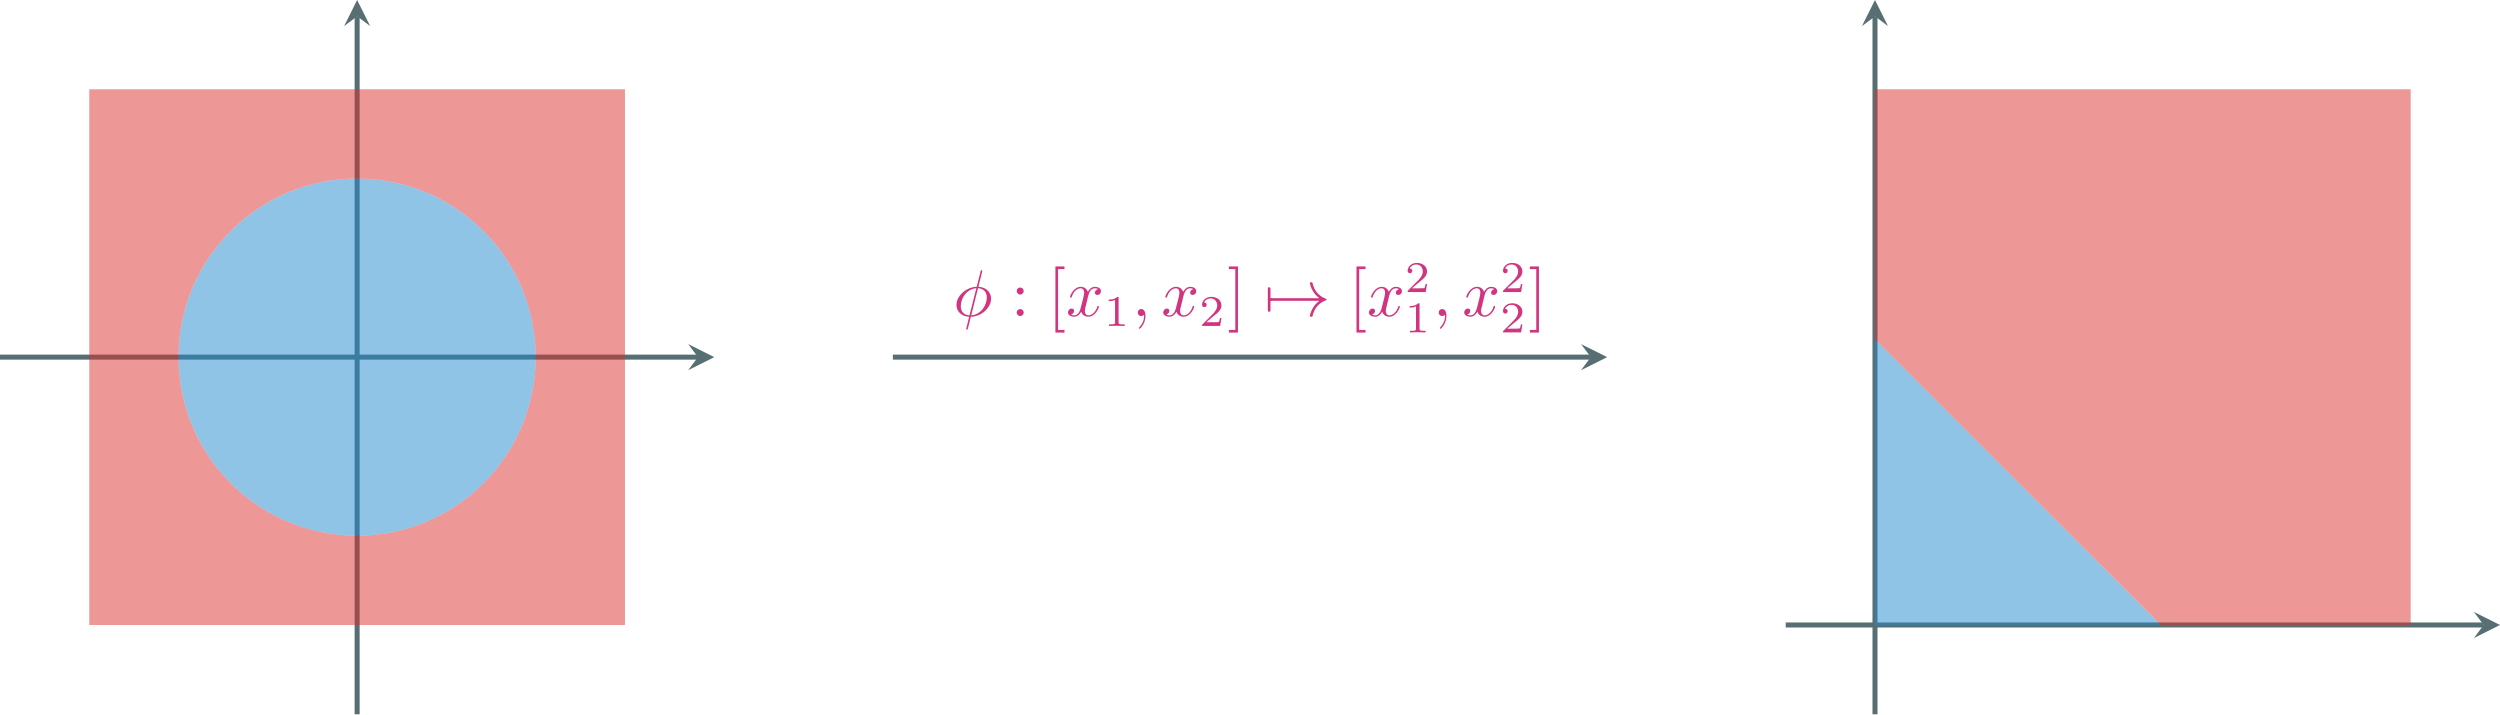
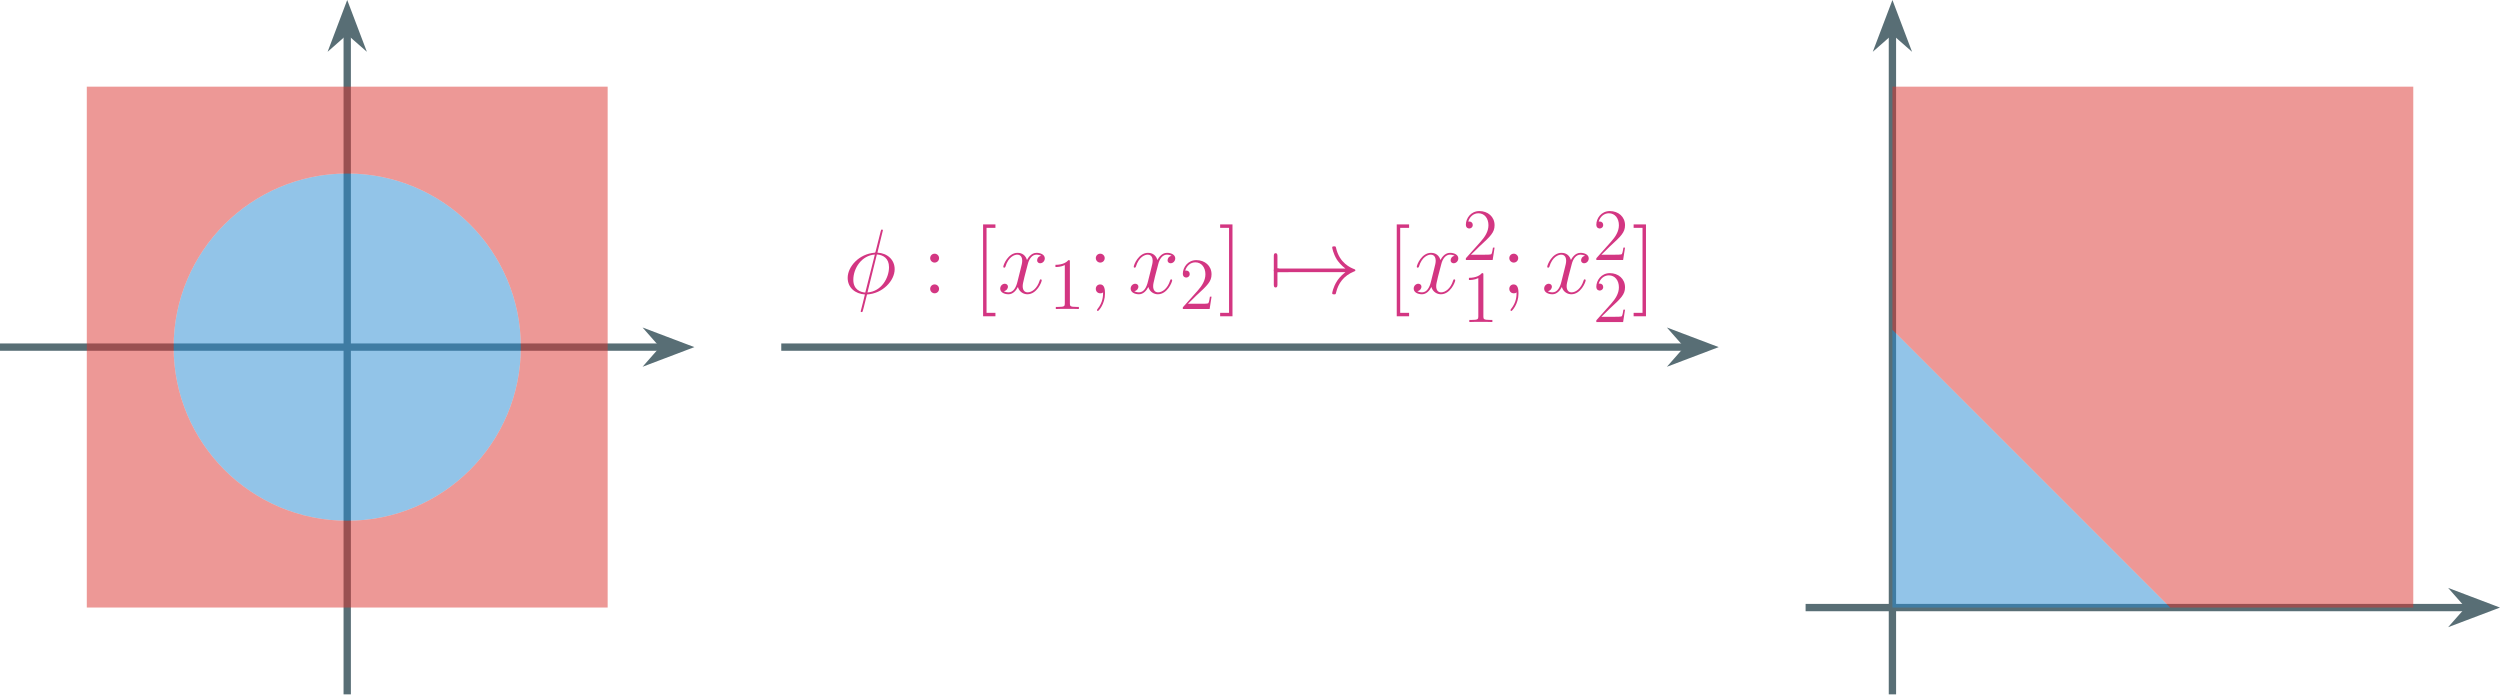
- <svg xmlns="http://www.w3.org/2000/svg" xmlns:xlink="http://www.w3.org/1999/xlink" width="396.855pt" height="113.387pt" viewBox="0 0 396.855 113.387" version="1.2" id="svg157">
-   <defs id="defs46">
-     <g id="g44">
-       <symbol overflow="visible" id="glyph0-0">
-         <path style="stroke:none" d="" id="path2" />
-       </symbol>
-       <symbol overflow="visible" id="glyph0-1">
-         <path style="stroke:none" d="m 4.594,-7.031 c 0,-0.031 0.031,-0.141 0.031,-0.156 0,0 0,-0.094 -0.125,-0.094 -0.109,0 -0.125,0.031 -0.156,0.203 L 3.734,-4.656 c -1.672,0.062 -3.219,1.453 -3.219,2.875 0,1 0.734,1.828 2.016,1.906 C 2.453,0.453 2.375,0.781 2.281,1.109 2.156,1.609 2.062,2 2.062,2.031 c 0,0.109 0.062,0.125 0.125,0.125 0.047,0 0.062,-0.016 0.094,-0.047 C 2.312,2.094 2.375,1.844 2.406,1.688 L 2.797,0.125 C 4.5,0.078 6.016,-1.344 6.016,-2.75 6.016,-3.578 5.453,-4.547 4,-4.656 Z m -2.016,6.922 c -0.625,-0.031 -1.375,-0.391 -1.375,-1.438 0,-1.266 0.891,-2.734 2.469,-2.875 z m 1.359,-4.312 c 0.797,0.047 1.391,0.531 1.391,1.453 0,1.234 -0.891,2.734 -2.469,2.859 z m 0,0" id="path5" />
-       </symbol>
-       <symbol overflow="visible" id="glyph0-2">
-         <path style="stroke:none" d="M 3.5,-3.172 C 3.562,-3.438 3.812,-4.406 4.547,-4.406 c 0.047,0 0.297,0 0.531,0.125 -0.297,0.062 -0.516,0.328 -0.516,0.578 0,0.172 0.125,0.359 0.406,0.359 0.234,0 0.562,-0.188 0.562,-0.609 0,-0.547 -0.625,-0.688 -0.969,-0.688 -0.609,0 -0.984,0.562 -1.109,0.797 -0.266,-0.688 -0.828,-0.797 -1.125,-0.797 -1.094,0 -1.703,1.359 -1.703,1.609 0,0.109 0.109,0.109 0.125,0.109 0.094,0 0.125,-0.016 0.141,-0.109 0.359,-1.109 1.047,-1.375 1.406,-1.375 0.203,0 0.562,0.094 0.562,0.703 0,0.328 -0.172,1.031 -0.562,2.5 -0.172,0.641 -0.531,1.094 -1,1.094 -0.062,0 -0.297,0 -0.516,-0.141 0.266,-0.047 0.484,-0.281 0.484,-0.562 0,-0.297 -0.219,-0.375 -0.391,-0.375 -0.312,0 -0.578,0.281 -0.578,0.609 0,0.484 0.531,0.688 1,0.688 0.688,0 1.062,-0.734 1.094,-0.797 0.125,0.391 0.5,0.797 1.141,0.797 1.078,0 1.672,-1.344 1.672,-1.609 0,-0.109 -0.094,-0.109 -0.125,-0.109 -0.094,0 -0.109,0.047 -0.125,0.125 -0.359,1.109 -1.062,1.375 -1.406,1.375 -0.406,0 -0.578,-0.344 -0.578,-0.703 0,-0.234 0.062,-0.453 0.188,-0.922 z m 0,0" id="path8" />
-       </symbol>
-       <symbol overflow="visible" id="glyph0-3">
-         <path style="stroke:none" d="m 2.125,-0.016 c 0,-0.688 -0.25,-1.094 -0.672,-1.094 -0.344,0 -0.547,0.266 -0.547,0.547 0,0.297 0.203,0.562 0.547,0.562 0.125,0 0.266,-0.047 0.375,-0.141 0.031,-0.016 0.047,-0.031 0.047,-0.031 0.016,0 0.031,0.016 0.031,0.156 0,0.781 -0.375,1.406 -0.719,1.766 -0.109,0.109 -0.109,0.125 -0.109,0.156 0,0.078 0.047,0.125 0.094,0.125 0.125,0 0.953,-0.812 0.953,-2.047 z m 0,0" id="path11" />
-       </symbol>
-       <symbol overflow="visible" id="glyph1-0">
-         <path style="stroke:none" d="" id="path14" />
-       </symbol>
-       <symbol overflow="visible" id="glyph1-1">
-         <path style="stroke:none" d="m 2.016,-3.969 c 0,-0.312 -0.25,-0.562 -0.562,-0.562 -0.297,0 -0.547,0.25 -0.547,0.562 0,0.297 0.25,0.562 0.547,0.562 0.312,0 0.562,-0.266 0.562,-0.562 z m 0,3.406 c 0,-0.297 -0.25,-0.547 -0.562,-0.547 -0.297,0 -0.547,0.25 -0.547,0.547 0,0.312 0.25,0.562 0.547,0.562 0.312,0 0.562,-0.25 0.562,-0.562 z m 0,0" id="path17" />
-       </symbol>
-       <symbol overflow="visible" id="glyph1-2">
-         <path style="stroke:none" d="M 2.672,2.625 V 2.203 H 1.656 v -9.656 H 2.672 V -7.875 h -1.438 v 10.5 z m 0,0" id="path20" />
-       </symbol>
-       <symbol overflow="visible" id="glyph1-3">
-         <path style="stroke:none" d="m 1.672,-7.875 h -1.438 v 0.422 H 1.25 v 9.656 H 0.234 V 2.625 h 1.438 z m 0,0" id="path23" />
-       </symbol>
-       <symbol overflow="visible" id="glyph2-0">
-         <path style="stroke:none" d="" id="path26" />
-       </symbol>
-       <symbol overflow="visible" id="glyph2-1">
-         <path style="stroke:none" d="m 2.328,-4.438 c 0,-0.188 0,-0.188 -0.203,-0.188 -0.453,0.438 -1.078,0.438 -1.359,0.438 v 0.25 c 0.156,0 0.625,0 1,-0.188 v 3.547 c 0,0.234 0,0.328 -0.688,0.328 H 0.812 V 0 c 0.125,0 0.984,-0.031 1.234,-0.031 0.219,0 1.094,0.031 1.25,0.031 V -0.25 H 3.031 c -0.703,0 -0.703,-0.094 -0.703,-0.328 z m 0,0" id="path29" />
-       </symbol>
-       <symbol overflow="visible" id="glyph2-2">
-         <path style="stroke:none" d="M 3.516,-1.266 H 3.281 c -0.016,0.156 -0.094,0.562 -0.188,0.625 C 3.047,-0.594 2.516,-0.594 2.406,-0.594 H 1.125 c 0.734,-0.641 0.984,-0.844 1.391,-1.172 0.516,-0.406 1,-0.844 1,-1.5 0,-0.844 -0.734,-1.359 -1.625,-1.359 -0.859,0 -1.453,0.609 -1.453,1.25 0,0.344 0.297,0.391 0.375,0.391 0.156,0 0.359,-0.125 0.359,-0.375 0,-0.125 -0.047,-0.375 -0.406,-0.375 C 0.984,-4.219 1.453,-4.375 1.781,-4.375 c 0.703,0 1.062,0.547 1.062,1.109 0,0.609 -0.438,1.078 -0.656,1.328 L 0.516,-0.266 C 0.438,-0.203 0.438,-0.188 0.438,0 h 2.875 z m 0,0" id="path32" />
-       </symbol>
-       <symbol overflow="visible" id="glyph3-0">
-         <path style="stroke:none" d="" id="path35" />
-       </symbol>
-       <symbol overflow="visible" id="glyph3-1">
-         <path style="stroke:none" d="m 1,-2.422 c 0.062,0 0.297,0 0.297,-0.203 C 1.297,-2.828 1.062,-2.828 1,-2.828 v -1.375 c 0,-0.172 0,-0.375 -0.219,-0.375 -0.203,0 -0.203,0.203 -0.203,0.375 v 3.156 c 0,0.172 0,0.375 0.203,0.375 C 1,-0.672 1,-0.875 1,-1.047 Z m 0,0" id="path38" />
-       </symbol>
-       <symbol overflow="visible" id="glyph3-2">
-         <path style="stroke:none" d="M 8.75,-2.422 C 8.172,-1.969 7.891,-1.547 7.812,-1.406 7.344,-0.688 7.25,-0.016 7.25,-0.016 c 0,0.125 0.125,0.125 0.219,0.125 0.172,0 0.188,-0.016 0.234,-0.203 C 7.938,-1.125 8.562,-2 9.75,-2.484 9.875,-2.531 9.906,-2.547 9.906,-2.625 c 0,-0.078 -0.062,-0.109 -0.094,-0.109 -0.453,-0.188 -1.734,-0.703 -2.125,-2.469 -0.031,-0.125 -0.047,-0.156 -0.219,-0.156 -0.094,0 -0.219,0 -0.219,0.125 0,0.016 0.094,0.672 0.547,1.375 C 8,-3.531 8.312,-3.172 8.75,-2.828 H 0.953 c -0.188,0 -0.375,0 -0.375,0.203 0,0.203 0.188,0.203 0.375,0.203 z m 0,0" id="path41" />
-       </symbol>
+ <svg xmlns="http://www.w3.org/2000/svg" xmlns:xlink="http://www.w3.org/1999/xlink" width="408.18pt" height="113.37pt" viewBox="0 0 408.18 113.37" version="1.1" id="svg148">
+   <defs id="defs38">
+     <g id="g36">
+       <g id="glyph-0-0" />
+       <g id="glyph-0-1">
+         <path d="m 6.453,-10.281 c 0,-0.125 -0.109,-0.125 -0.156,-0.125 -0.125,0 -0.141,0.031 -0.203,0.281 l -0.812,3.219 C 5.234,-6.703 5.219,-6.688 5.203,-6.672 5.188,-6.641 5.078,-6.625 5.062,-6.625 c -2.469,0.203 -4.359,2.234 -4.359,4.109 0,1.609 1.25,2.609 2.812,2.703 -0.125,0.453 -0.234,0.938 -0.344,1.406 -0.219,0.797 -0.344,1.281 -0.344,1.344 0,0.031 0,0.125 0.156,0.125 C 3.031,3.062 3.094,3.062 3.125,3 3.156,2.969 3.234,2.609 3.297,2.422 L 3.859,0.188 c 2.562,-0.141 4.516,-2.25 4.516,-4.125 0,-1.516 -1.141,-2.609 -2.812,-2.703 z m -0.984,3.938 c 1,0.062 1.984,0.609 1.984,2.078 0,1.703 -1.188,3.953 -3.516,4.125 z M 3.578,-0.125 C 2.844,-0.172 1.625,-0.562 1.625,-2.203 c 0,-1.891 1.359,-3.984 3.516,-4.125 z m 0,0" id="path3" />
+       </g>
+       <g id="glyph-0-2">
+         <path d="m 7.109,-6.125 c -0.484,0.094 -0.656,0.453 -0.656,0.734 0,0.359 0.281,0.484 0.484,0.484 0.453,0 0.766,-0.391 0.766,-0.797 0,-0.625 -0.719,-0.906 -1.344,-0.906 -0.922,0 -1.422,0.891 -1.562,1.172 C 4.453,-6.562 3.531,-6.609 3.25,-6.609 c -1.531,0 -2.328,1.953 -2.328,2.297 0,0.047 0.047,0.125 0.156,0.125 0.125,0 0.156,-0.094 0.188,-0.141 C 1.766,-6 2.781,-6.312 3.203,-6.312 c 0.688,0 0.812,0.625 0.812,0.984 C 4.016,-5 3.938,-4.656 3.75,-3.938 L 3.234,-1.875 c -0.219,0.906 -0.656,1.719 -1.453,1.719 -0.078,0 -0.453,0 -0.766,-0.188 C 1.562,-0.453 1.688,-0.906 1.688,-1.078 1.688,-1.375 1.453,-1.562 1.172,-1.562 c -0.359,0 -0.75,0.312 -0.75,0.797 0,0.625 0.703,0.922 1.344,0.922 0.719,0 1.234,-0.578 1.547,-1.188 0.25,0.875 1,1.188 1.547,1.188 1.531,0 2.344,-1.969 2.344,-2.297 0,-0.078 -0.062,-0.141 -0.156,-0.141 -0.125,0 -0.141,0.078 -0.188,0.203 -0.406,1.312 -1.281,1.922 -1.953,1.922 -0.531,0 -0.812,-0.391 -0.812,-1 0,-0.328 0.062,-0.562 0.297,-1.562 L 4.922,-4.75 c 0.219,-0.906 0.734,-1.562 1.422,-1.562 0.031,0 0.453,0 0.766,0.188 z m 0,0" id="path6" />
+       </g>
+       <g id="glyph-1-0" />
+       <g id="glyph-1-1">
+         <path d="m 2.766,-5.75 c 0,-0.406 -0.344,-0.719 -0.719,-0.719 -0.438,0 -0.734,0.344 -0.734,0.719 0,0.453 0.375,0.734 0.719,0.734 0.406,0 0.734,-0.312 0.734,-0.734 z m 0,5.016 c 0,-0.406 -0.344,-0.719 -0.719,-0.719 -0.438,0 -0.734,0.344 -0.734,0.719 C 1.312,-0.281 1.688,0 2.031,0 2.438,0 2.766,-0.312 2.766,-0.734 Z m 0,0" id="path10" />
+       </g>
+       <g id="glyph-1-2">
+         <path d="M 3.75,3.75 V 3.188 H 2.297 v -13.875 H 3.75 V -11.25 H 1.734 v 15 z m 0,0" id="path13" />
+       </g>
+       <g id="glyph-1-3">
+         <path d="m 2.766,-5.75 c 0,-0.406 -0.344,-0.719 -0.719,-0.719 -0.438,0 -0.734,0.344 -0.734,0.719 0,0.453 0.375,0.734 0.719,0.734 0.406,0 0.734,-0.312 0.734,-0.734 z M 2.5,-0.156 C 2.5,0.375 2.5,1.438 1.594,2.562 1.5,2.688 1.5,2.719 1.5,2.75 c 0,0.062 0.078,0.141 0.156,0.141 0.094,0 1.156,-1.109 1.156,-2.859 0,-0.562 -0.047,-1.484 -0.781,-1.484 -0.438,0 -0.719,0.328 -0.719,0.719 C 1.312,-0.328 1.594,0 2.047,0 2.328,0 2.438,-0.094 2.5,-0.156 Z m 0,0" id="path16" />
+       </g>
+       <g id="glyph-1-4">
+         <path d="M 2.328,-11.25 H 0.312 v 0.562 H 1.766 V 3.188 H 0.312 V 3.75 h 2.016 z m 0,0" id="path19" />
+       </g>
+       <g id="glyph-2-0" />
+       <g id="glyph-2-1">
+         <path d="m 3.453,-7.688 c 0,-0.281 0,-0.297 -0.234,-0.297 -0.297,0.328 -0.891,0.766 -2.125,0.766 v 0.359 c 0.281,0 0.875,0 1.531,-0.312 v 6.25 c 0,0.438 -0.031,0.578 -1.094,0.578 h -0.375 V 0 c 0.328,-0.031 1.5,-0.031 1.891,-0.031 0.391,0 1.547,0 1.875,0.031 v -0.344 h -0.375 c -1.062,0 -1.094,-0.141 -1.094,-0.578 z m 0,0" id="path23" />
+       </g>
+       <g id="glyph-2-2">
+         <path d="M 5.281,-2.016 H 5.016 c -0.031,0.203 -0.125,0.859 -0.25,1.062 C 4.688,-0.859 4,-0.859 3.641,-0.859 H 1.422 C 1.734,-1.125 2.469,-1.891 2.781,-2.188 c 1.828,-1.672 2.5,-2.297 2.5,-3.484 0,-1.391 -1.094,-2.312 -2.484,-2.312 -1.391,0 -2.203,1.188 -2.203,2.219 0,0.625 0.516,0.625 0.562,0.625 0.25,0 0.562,-0.188 0.562,-0.578 0,-0.328 -0.234,-0.562 -0.562,-0.562 -0.109,0 -0.141,0 -0.172,0.016 0.234,-0.812 0.875,-1.359 1.656,-1.359 1.016,0 1.641,0.844 1.641,1.953 0,1.016 -0.578,1.906 -1.266,2.672 L 0.594,-0.281 V 0 h 4.375 z m 0,0" id="path26" />
+       </g>
+       <g id="glyph-3-0" />
+       <g id="glyph-3-1">
+         <path d="m 1.422,-3.453 c 0.094,0 0.422,0 0.422,-0.297 0,-0.297 -0.328,-0.297 -0.422,-0.297 v -1.969 c 0,-0.234 0,-0.531 -0.297,-0.531 -0.297,0 -0.297,0.297 -0.297,0.531 v 4.531 c 0,0.234 0,0.531 0.297,0.531 0.297,0 0.297,-0.297 0.297,-0.531 z m 0,0" id="path30" />
+       </g>
+       <g id="glyph-3-2">
+         <path d="m 12.516,-3.453 c -0.828,0.641 -1.234,1.25 -1.359,1.438 -0.672,1.047 -0.797,1.984 -0.797,2 0,0.188 0.188,0.188 0.312,0.188 0.25,0 0.266,-0.031 0.328,-0.312 0.344,-1.469 1.219,-2.719 2.922,-3.422 0.172,-0.047 0.219,-0.078 0.219,-0.188 0,-0.109 -0.078,-0.156 -0.109,-0.172 -0.672,-0.25 -2.484,-1 -3.047,-3.516 -0.047,-0.188 -0.062,-0.234 -0.312,-0.234 -0.125,0 -0.312,0 -0.312,0.188 0,0.031 0.141,0.969 0.766,1.984 0.312,0.438 0.734,0.969 1.391,1.453 H 1.359 c -0.266,0 -0.531,0 -0.531,0.297 0,0.297 0.266,0.297 0.531,0.297 z m 0,0" id="path33" />
+       </g>
    </g>
  </defs>
-   <g id="g348" transform="translate(-93.39844,-72.39844)">
-     <path style="fill:none;stroke:#576e73;stroke-width:0.797;stroke-linecap:butt;stroke-linejoin:miter;stroke-miterlimit:10;stroke-opacity:1" d="M 93.398,129.09 H 204.195" id="path50" />
-     <path style="fill:#576e73;fill-opacity:1;fill-rule:nonzero;stroke:none" d="m 206.785,129.09 -4.145,-2.07 1.555,2.07 -1.555,2.074" id="path52" />
-     <path style="fill:none;stroke:#576e73;stroke-width:0.797;stroke-linecap:butt;stroke-linejoin:miter;stroke-miterlimit:10;stroke-opacity:1" d="M 150.09,185.785 V 74.988" id="path54" />
-     <path style="fill:#576e73;fill-opacity:1;fill-rule:nonzero;stroke:none" d="m 150.09,72.398 -2.07,4.145 2.07,-1.555 2.074,1.555" id="path56" />
-     <path style="fill:#238ad1;fill-opacity:0.5;fill-rule:nonzero;stroke:none" d="m 178.438,129.09 c 0,-15.656 -12.691,-28.344 -28.348,-28.344 -15.656,0 -28.344,12.688 -28.344,28.344 0,15.656 12.688,28.348 28.344,28.348 15.656,0 28.348,-12.691 28.348,-28.348 z m 0,0" id="path58" />
-     <path style="fill:#dc302e;fill-opacity:0.5;fill-rule:evenodd;stroke:none" d="M 107.57,171.609 V 86.57 h 85.039 v 85.039 z m 70.867,-42.52 c 0,-15.656 -12.691,-28.344 -28.348,-28.344 -15.656,0 -28.344,12.688 -28.344,28.344 0,15.656 12.688,28.348 28.344,28.348 15.656,0 28.348,-12.691 28.348,-28.348 z m 0,0" id="path60" />
-     <path style="fill:none;stroke:#576e73;stroke-width:0.797;stroke-linecap:butt;stroke-linejoin:miter;stroke-miterlimit:10;stroke-opacity:1" d="M 235.133,129.09 H 345.93" id="path62" />
-     <path style="fill:#576e73;fill-opacity:1;fill-rule:nonzero;stroke:none" d="m 348.52,129.09 -4.145,-2.07 1.555,2.07 -1.555,2.074" id="path64" />
-     <g style="fill:#d1357f;fill-opacity:1" id="g68">
-       <use xlink:href="#glyph0-1" x="244.714" y="122.568" id="use66" width="100%" height="100%" />
-     </g>
-     <g style="fill:#d1357f;fill-opacity:1" id="g72">
-       <use xlink:href="#glyph1-1" x="253.887" y="122.568" id="use70" width="100%" height="100%" />
-     </g>
-     <g style="fill:#d1357f;fill-opacity:1" id="g76">
-       <use xlink:href="#glyph1-2" x="259.704" y="122.568" id="use74" width="100%" height="100%" />
-     </g>
-     <g style="fill:#d1357f;fill-opacity:1" id="g80">
-       <use xlink:href="#glyph0-2" x="262.637" y="122.568" id="use78" width="100%" height="100%" />
-     </g>
-     <g style="fill:#d1357f;fill-opacity:1" id="g84">
-       <use xlink:href="#glyph2-1" x="268.638" y="124.143" id="use82" width="100%" height="100%" />
-     </g>
-     <g style="fill:#d1357f;fill-opacity:1" id="g88">
-       <use xlink:href="#glyph0-3" x="273.108" y="122.568" id="use86" width="100%" height="100%" />
-     </g>
-     <g style="fill:#d1357f;fill-opacity:1" id="g92">
-       <use xlink:href="#glyph0-2" x="277.759" y="122.568" id="use90" width="100%" height="100%" />
-     </g>
-     <g style="fill:#d1357f;fill-opacity:1" id="g96">
-       <use xlink:href="#glyph2-2" x="283.775" y="124.143" id="use94" width="100%" height="100%" />
-     </g>
-     <g style="fill:#d1357f;fill-opacity:1" id="g100">
-       <use xlink:href="#glyph1-3" x="288.245" y="122.568" id="use98" width="100%" height="100%" />
-     </g>
-     <g style="fill:#d1357f;fill-opacity:1" id="g106">
-       <use xlink:href="#glyph3-1" x="294.078" y="122.568" id="use102" width="100%" height="100%" />
-       <use xlink:href="#glyph3-2" x="294.078" y="122.568" id="use104" width="100%" height="100%" />
-     </g>
-     <g style="fill:#d1357f;fill-opacity:1" id="g110">
-       <use xlink:href="#glyph1-2" x="307.495" y="122.568" id="use108" width="100%" height="100%" />
-     </g>
-     <g style="fill:#d1357f;fill-opacity:1" id="g114">
-       <use xlink:href="#glyph0-2" x="310.411" y="122.568" id="use112" width="100%" height="100%" />
-     </g>
-     <g style="fill:#d1357f;fill-opacity:1" id="g118">
-       <use xlink:href="#glyph2-2" x="316.412" y="118.758" id="use116" width="100%" height="100%" />
-     </g>
-     <g style="fill:#d1357f;fill-opacity:1" id="g122">
-       <use xlink:href="#glyph2-1" x="316.412" y="125.164" id="use120" width="100%" height="100%" />
-     </g>
-     <g style="fill:#d1357f;fill-opacity:1" id="g126">
-       <use xlink:href="#glyph0-3" x="320.882" y="122.568" id="use124" width="100%" height="100%" />
-     </g>
-     <g style="fill:#d1357f;fill-opacity:1" id="g130">
-       <use xlink:href="#glyph0-2" x="325.534" y="122.568" id="use128" width="100%" height="100%" />
-     </g>
-     <g style="fill:#d1357f;fill-opacity:1" id="g134">
-       <use xlink:href="#glyph2-2" x="331.549" y="118.758" id="use132" width="100%" height="100%" />
-     </g>
-     <g style="fill:#d1357f;fill-opacity:1" id="g138">
-       <use xlink:href="#glyph2-2" x="331.549" y="125.164" id="use136" width="100%" height="100%" />
-     </g>
-     <g style="fill:#d1357f;fill-opacity:1" id="g142">
-       <use xlink:href="#glyph1-3" x="336.019" y="122.568" id="use140" width="100%" height="100%" />
-     </g>
-     <path style="fill:none;stroke:#576e73;stroke-width:0.797;stroke-linecap:butt;stroke-linejoin:miter;stroke-miterlimit:10;stroke-opacity:1" d="M 391.039,185.785 V 74.988" id="path144" />
-     <path style="fill:#576e73;fill-opacity:1;fill-rule:nonzero;stroke:none" d="m 391.039,72.398 -2.074,4.145 2.074,-1.555 2.07,1.555" id="path146" />
-     <path style="fill:none;stroke:#576e73;stroke-width:0.797;stroke-linecap:butt;stroke-linejoin:miter;stroke-miterlimit:10;stroke-opacity:1" d="M 376.867,171.609 H 487.664" id="path148" />
-     <path style="fill:#576e73;fill-opacity:1;fill-rule:nonzero;stroke:none" d="m 490.254,171.609 -4.145,-2.07 1.555,2.07 -1.555,2.074" id="path150" />
-     <path style="fill:#238ad1;fill-opacity:0.5;fill-rule:nonzero;stroke:none" d="m 391.039,171.609 h 45.355 l -45.355,-45.352 z m 0,0" id="path152" />
-     <path style="fill:#dc302e;fill-opacity:0.5;fill-rule:nonzero;stroke:none" d="M 436.395,171.609 391.039,126.258 V 86.57 h 85.039 v 85.039 z m 0,0" id="path154" />
+   <g id="g364" transform="translate(-93.59766,-72.61458)">
+     <path fill="none" stroke-width="1.196" stroke-linecap="butt" stroke-linejoin="miter" stroke="#586e75" stroke-opacity="1" stroke-miterlimit="10" d="M -56.693,0.002 H 51.537" transform="matrix(1,0,0,-1,150.291,129.291)" id="path42" />
+     <path fill-rule="nonzero" fill="#586e75" fill-opacity="1" stroke-width="1.196" stroke-linecap="butt" stroke-linejoin="miter" stroke="#586e75" stroke-opacity="1" stroke-miterlimit="10" d="M 6.665,0.002 1.931,1.795 3.509,0.002 1.931,-1.795 Z m 0,0" transform="matrix(1,0,0,-1,198.6159,129.291)" id="path44" />
+     <path fill="none" stroke-width="1.196" stroke-linecap="butt" stroke-linejoin="miter" stroke="#586e75" stroke-opacity="1" stroke-miterlimit="10" d="M -0.002,-56.693 V 51.537" transform="matrix(1,0,0,-1,150.291,129.291)" id="path46" />
+     <path fill-rule="nonzero" fill="#586e75" fill-opacity="1" stroke-width="1.196" stroke-linecap="butt" stroke-linejoin="miter" stroke="#586e75" stroke-opacity="1" stroke-miterlimit="10" d="M 6.665,0.002 1.931,1.795 3.509,0.002 1.931,-1.795 Z m 0,0" transform="matrix(0,-1,-1,0,150.291,80.9661)" id="path48" />
+     <path fill-rule="nonzero" fill="#268bd2" fill-opacity="0.5" d="m 178.637,129.289 c 0,-15.652 -12.691,-28.344 -28.348,-28.344 -15.652,0 -28.344,12.691 -28.344,28.344 0,15.656 12.691,28.348 28.344,28.348 15.656,0 28.348,-12.691 28.348,-28.348 z m 0,0" id="path50" />
+     <path fill-rule="evenodd" fill="#dc322f" fill-opacity="0.5" d="M 107.77,171.812 V 86.77 H 192.812 V 171.812 Z m 70.867,-42.523 c 0,-15.652 -12.691,-28.344 -28.348,-28.344 -15.652,0 -28.344,12.691 -28.344,28.344 0,15.656 12.691,28.348 28.344,28.348 15.656,0 28.348,-12.691 28.348,-28.348 z m 0,0" id="path52" />
+     <path fill="none" stroke-width="1.196" stroke-linecap="butt" stroke-linejoin="miter" stroke="#586e75" stroke-opacity="1" stroke-miterlimit="10" d="M 70.865,0.002 H 218.783" transform="matrix(1,0,0,-1,150.291,129.291)" id="path54" />
+     <path fill-rule="nonzero" fill="#586e75" fill-opacity="1" stroke-width="1.196" stroke-linecap="butt" stroke-linejoin="miter" stroke="#586e75" stroke-opacity="1" stroke-miterlimit="10" d="M 6.665,0.002 1.931,1.795 3.509,0.002 1.931,-1.795 Z m 0,0" transform="matrix(1,0,0,-1,365.8619,129.291)" id="path56" />
+     <use xlink:href="#glyph-0-1" x="231.296" y="120.504" id="use58" style="fill:#d33682;fill-opacity:1" />
+     <use xlink:href="#glyph-1-1" x="244.155" y="120.504" id="use62" style="fill:#d33682;fill-opacity:1" />
+     <use xlink:href="#glyph-1-2" x="252.375" y="120.504" id="use66" style="fill:#d33682;fill-opacity:1" />
+     <use xlink:href="#glyph-0-2" x="256.481" y="120.504" id="use70" style="fill:#d33682;fill-opacity:1" />
+     <use xlink:href="#glyph-2-1" x="264.827" y="123.07" id="use74" style="fill:#d33682;fill-opacity:1" />
+     <use xlink:href="#glyph-1-3" x="271.2" y="120.504" id="use78" style="fill:#d33682;fill-opacity:1" />
+     <use xlink:href="#glyph-0-2" x="277.78" y="120.504" id="use82" style="fill:#d33682;fill-opacity:1" />
+     <use xlink:href="#glyph-2-2" x="286.127" y="123.07" id="use86" style="fill:#d33682;fill-opacity:1" />
+     <use xlink:href="#glyph-1-4" x="292.5" y="120.504" id="use90" style="fill:#d33682;fill-opacity:1" />
+     <use xlink:href="#glyph-3-1" x="300.746" y="120.504" id="use94" style="fill:#d33682;fill-opacity:1" />
+     <use xlink:href="#glyph-3-2" x="300.746" y="120.504" id="use96" style="fill:#d33682;fill-opacity:1" />
+     <use xlink:href="#glyph-1-2" x="319.913" y="120.504" id="use100" style="fill:#d33682;fill-opacity:1" />
+     <use xlink:href="#glyph-0-2" x="323.993" y="120.504" id="use104" style="fill:#d33682;fill-opacity:1" />
+     <use xlink:href="#glyph-2-2" x="332.339" y="115.06" id="use108" style="fill:#d33682;fill-opacity:1" />
+     <use xlink:href="#glyph-2-1" x="332.339" y="125.194" id="use112" style="fill:#d33682;fill-opacity:1" />
+     <use xlink:href="#glyph-1-3" x="338.712" y="120.504" id="use116" style="fill:#d33682;fill-opacity:1" />
+     <use xlink:href="#glyph-0-2" x="345.292" y="120.504" id="use120" style="fill:#d33682;fill-opacity:1" />
+     <use xlink:href="#glyph-2-2" x="353.638" y="115.06" id="use124" style="fill:#d33682;fill-opacity:1" />
+     <use xlink:href="#glyph-2-2" x="353.638" y="125.194" id="use128" style="fill:#d33682;fill-opacity:1" />
+     <use xlink:href="#glyph-1-4" x="360.011" y="120.504" id="use132" style="fill:#d33682;fill-opacity:1" />
+     <path fill="none" stroke-width="1.196" stroke-linecap="butt" stroke-linejoin="miter" stroke="#586e75" stroke-opacity="1" stroke-miterlimit="10" d="M 252.287,-56.693 V 51.537" transform="matrix(1,0,0,-1,150.291,129.291)" id="path136" />
+     <path fill-rule="nonzero" fill="#586e75" fill-opacity="1" stroke-width="1.196" stroke-linecap="butt" stroke-linejoin="miter" stroke="#586e75" stroke-opacity="1" stroke-miterlimit="10" d="M 6.665,-7.05e-4 1.931,1.796 3.509,-7.05e-4 1.931,-1.794 Z m 0,0" transform="matrix(0,-1,-1,0,402.5774,80.9661)" id="path138" />
+     <path fill="none" stroke-width="1.196" stroke-linecap="butt" stroke-linejoin="miter" stroke="#586e75" stroke-opacity="1" stroke-miterlimit="10" d="M 238.111,-42.522 H 346.342" transform="matrix(1,0,0,-1,150.291,129.291)" id="path140" />
+     <path fill-rule="nonzero" fill="#586e75" fill-opacity="1" stroke-width="1.196" stroke-linecap="butt" stroke-linejoin="miter" stroke="#586e75" stroke-opacity="1" stroke-miterlimit="10" d="M 6.667,-0.001 1.929,1.796 3.511,-0.001 1.929,-1.794 Z m 0,0" transform="matrix(1,0,0,-1,493.4226,171.8112)" id="path142" />
+     <path fill-rule="nonzero" fill="#268bd2" fill-opacity="0.5" d="m 402.578,171.812 h 45.355 l -45.355,-45.355 z m 0,0" id="path144" />
+     <path fill-rule="nonzero" fill="#dc322f" fill-opacity="0.5" d="M 447.934,171.812 402.578,126.457 V 86.77 h 85.039 V 171.812 Z m 0,0" id="path146" />
  </g>
</svg>
